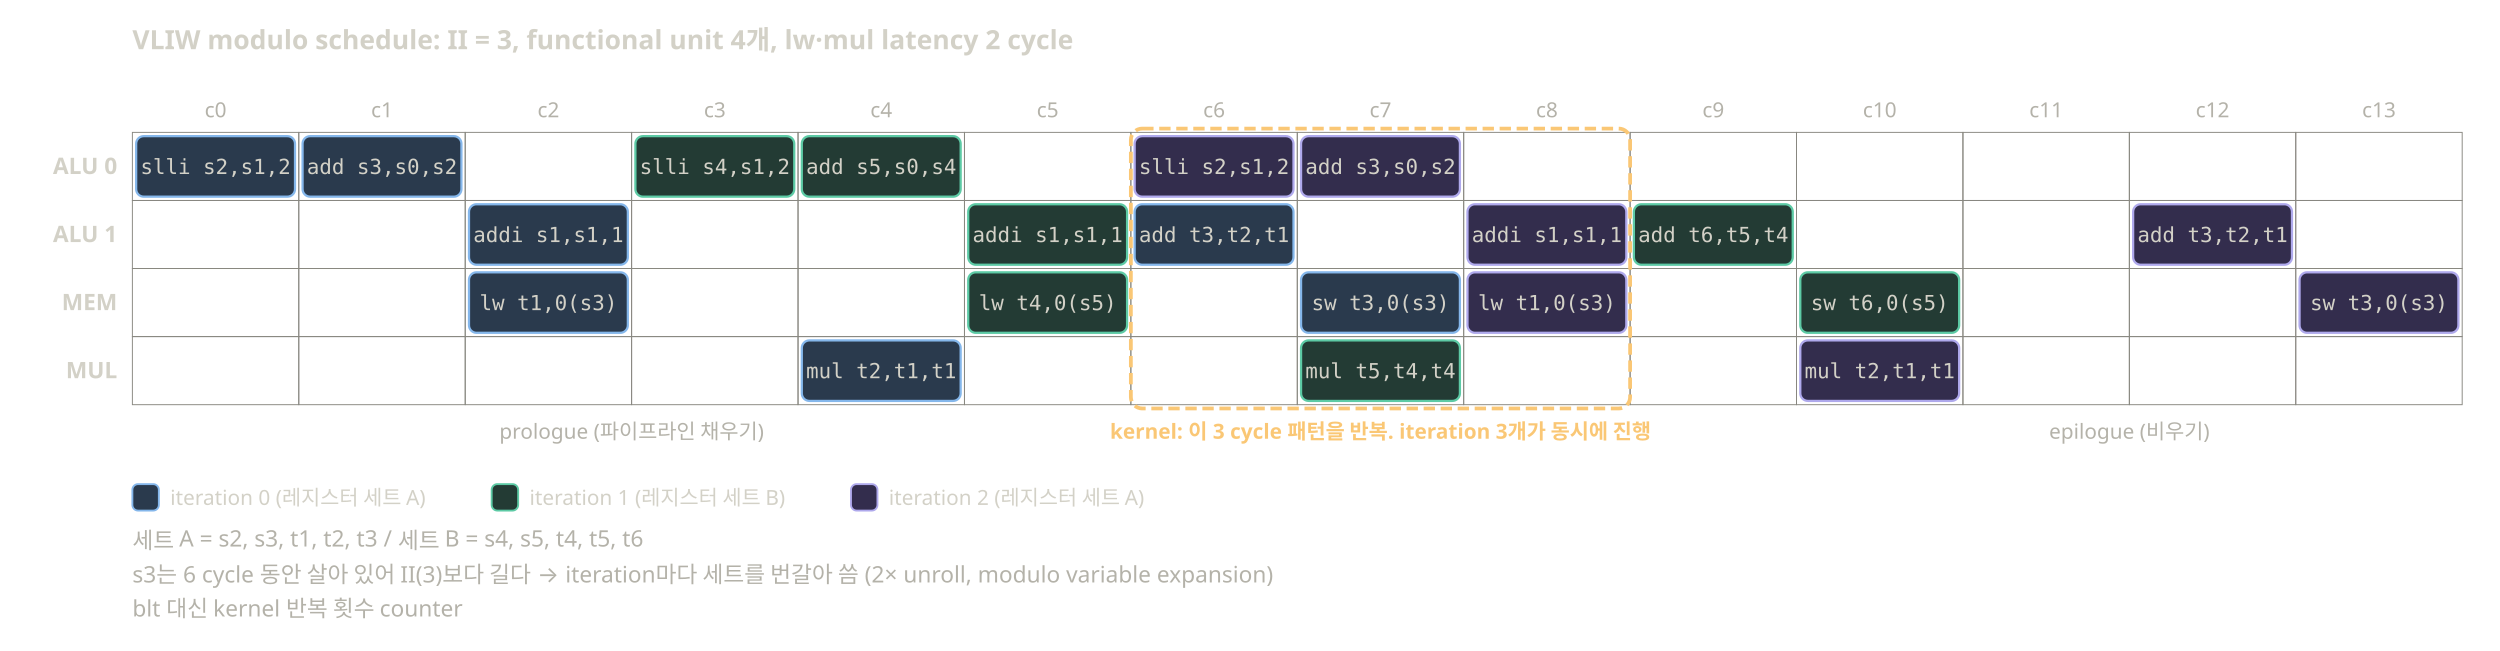
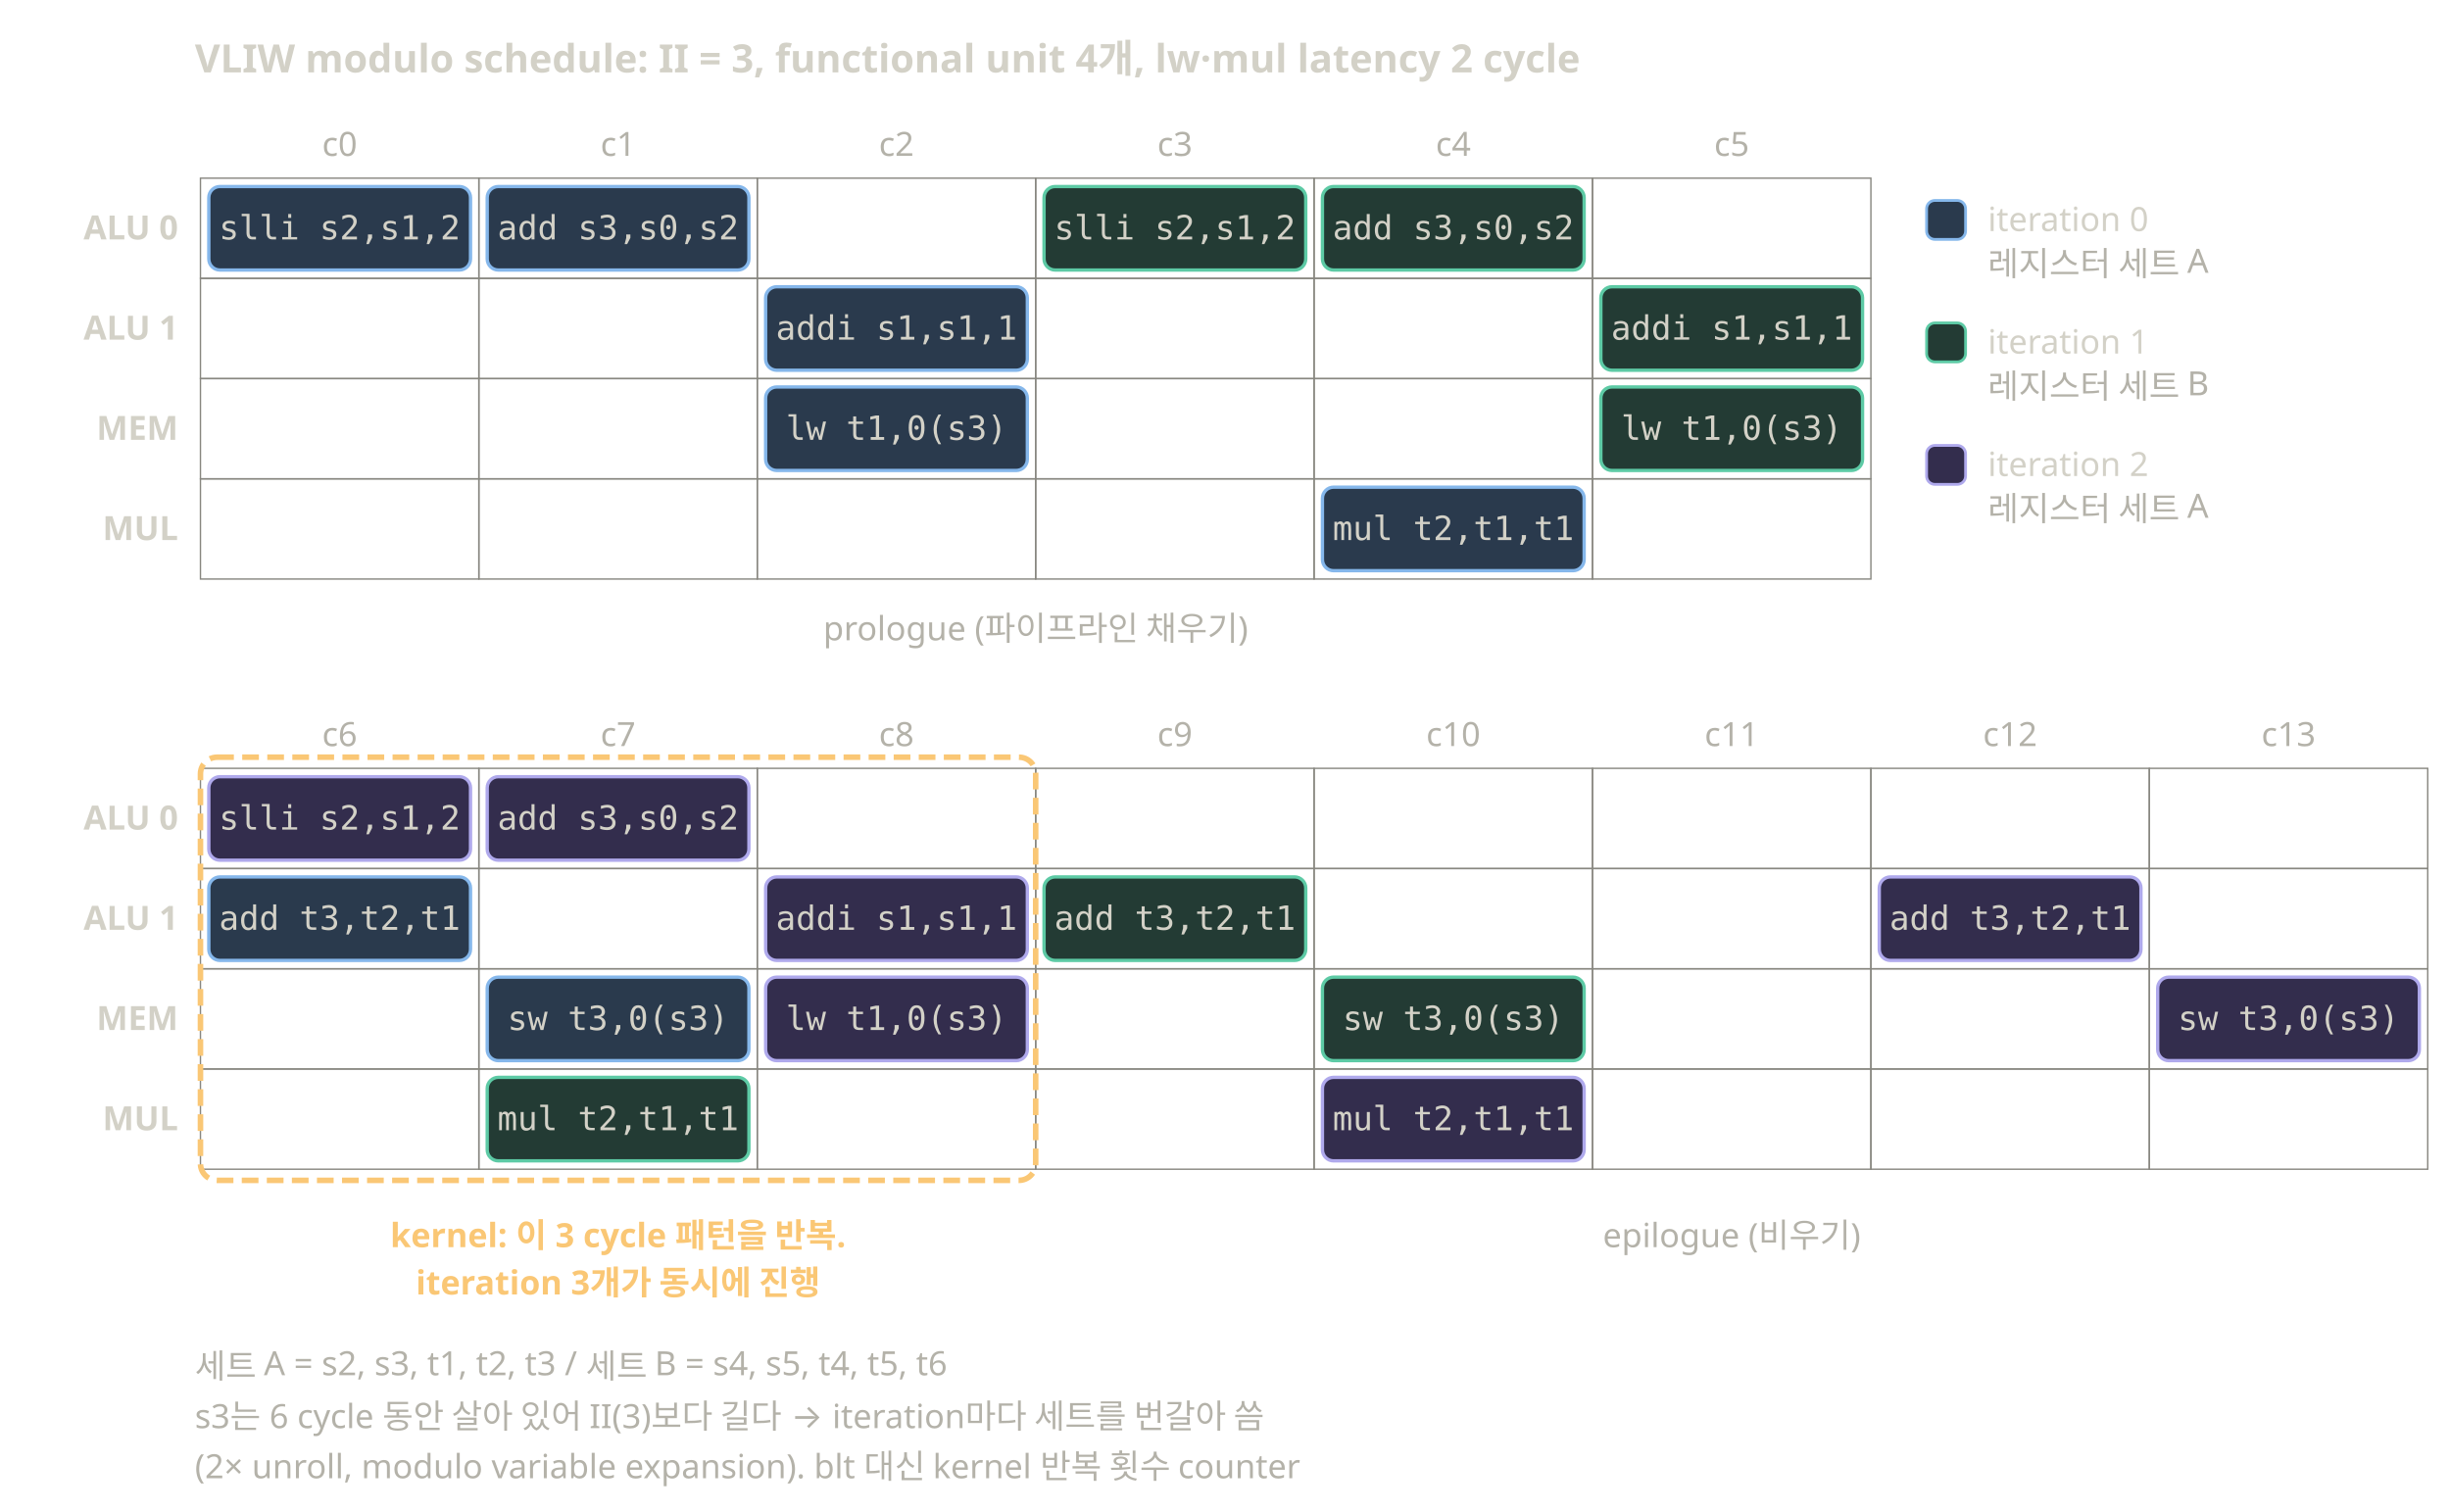
- <svg xmlns="http://www.w3.org/2000/svg" viewBox="0 0 1322 344" font-family="'Pretendard', 'Apple SD Gothic Neo', 'Noto Sans KR', 'Segoe UI', system-ui, -apple-system, sans-serif" font-size="12">
-   <text x="70" y="26" font-size="14" font-weight="600" fill="#D3D1C7">VLIW modulo schedule: II = 3, functional unit 4개, lw·mul latency 2 cycle</text>
-   <text x="114.0" y="62" text-anchor="middle" fill="#B4B2A9" font-size="11">c0</text>
-   <text x="202.0" y="62" text-anchor="middle" fill="#B4B2A9" font-size="11">c1</text>
-   <text x="290.0" y="62" text-anchor="middle" fill="#B4B2A9" font-size="11">c2</text>
-   <text x="378.0" y="62" text-anchor="middle" fill="#B4B2A9" font-size="11">c3</text>
-   <text x="466.0" y="62" text-anchor="middle" fill="#B4B2A9" font-size="11">c4</text>
-   <text x="554.0" y="62" text-anchor="middle" fill="#B4B2A9" font-size="11">c5</text>
-   <text x="642.0" y="62" text-anchor="middle" fill="#B4B2A9" font-size="11">c6</text>
-   <text x="730.0" y="62" text-anchor="middle" fill="#B4B2A9" font-size="11">c7</text>
-   <text x="818.0" y="62" text-anchor="middle" fill="#B4B2A9" font-size="11">c8</text>
-   <text x="906.0" y="62" text-anchor="middle" fill="#B4B2A9" font-size="11">c9</text>
-   <text x="994.0" y="62" text-anchor="middle" fill="#B4B2A9" font-size="11">c10</text>
-   <text x="1082.0" y="62" text-anchor="middle" fill="#B4B2A9" font-size="11">c11</text>
-   <text x="1170.0" y="62" text-anchor="middle" fill="#B4B2A9" font-size="11">c12</text>
-   <text x="1258.0" y="62" text-anchor="middle" fill="#B4B2A9" font-size="11">c13</text>
-   <text x="62" y="92.0" text-anchor="end" fill="#D3D1C7" font-weight="600">ALU 0</text>
-   <rect x="70" y="70" width="88" height="36" fill="none" stroke="#888780" stroke-width="0.5" />
-   <rect x="158" y="70" width="88" height="36" fill="none" stroke="#888780" stroke-width="0.5" />
-   <rect x="246" y="70" width="88" height="36" fill="none" stroke="#888780" stroke-width="0.5" />
-   <rect x="334" y="70" width="88" height="36" fill="none" stroke="#888780" stroke-width="0.5" />
-   <rect x="422" y="70" width="88" height="36" fill="none" stroke="#888780" stroke-width="0.5" />
-   <rect x="510" y="70" width="88" height="36" fill="none" stroke="#888780" stroke-width="0.5" />
-   <rect x="598" y="70" width="88" height="36" fill="none" stroke="#888780" stroke-width="0.5" />
-   <rect x="686" y="70" width="88" height="36" fill="none" stroke="#888780" stroke-width="0.5" />
-   <rect x="774" y="70" width="88" height="36" fill="none" stroke="#888780" stroke-width="0.5" />
-   <rect x="862" y="70" width="88" height="36" fill="none" stroke="#888780" stroke-width="0.5" />
-   <rect x="950" y="70" width="88" height="36" fill="none" stroke="#888780" stroke-width="0.5" />
-   <rect x="1038" y="70" width="88" height="36" fill="none" stroke="#888780" stroke-width="0.5" />
-   <rect x="1126" y="70" width="88" height="36" fill="none" stroke="#888780" stroke-width="0.5" />
-   <rect x="1214" y="70" width="88" height="36" fill="none" stroke="#888780" stroke-width="0.5" />
-   <text x="62" y="128.0" text-anchor="end" fill="#D3D1C7" font-weight="600">ALU 1</text>
-   <rect x="70" y="106" width="88" height="36" fill="none" stroke="#888780" stroke-width="0.5" />
-   <rect x="158" y="106" width="88" height="36" fill="none" stroke="#888780" stroke-width="0.5" />
-   <rect x="246" y="106" width="88" height="36" fill="none" stroke="#888780" stroke-width="0.5" />
-   <rect x="334" y="106" width="88" height="36" fill="none" stroke="#888780" stroke-width="0.5" />
-   <rect x="422" y="106" width="88" height="36" fill="none" stroke="#888780" stroke-width="0.5" />
-   <rect x="510" y="106" width="88" height="36" fill="none" stroke="#888780" stroke-width="0.5" />
-   <rect x="598" y="106" width="88" height="36" fill="none" stroke="#888780" stroke-width="0.5" />
-   <rect x="686" y="106" width="88" height="36" fill="none" stroke="#888780" stroke-width="0.5" />
-   <rect x="774" y="106" width="88" height="36" fill="none" stroke="#888780" stroke-width="0.5" />
-   <rect x="862" y="106" width="88" height="36" fill="none" stroke="#888780" stroke-width="0.5" />
-   <rect x="950" y="106" width="88" height="36" fill="none" stroke="#888780" stroke-width="0.5" />
-   <rect x="1038" y="106" width="88" height="36" fill="none" stroke="#888780" stroke-width="0.5" />
-   <rect x="1126" y="106" width="88" height="36" fill="none" stroke="#888780" stroke-width="0.5" />
-   <rect x="1214" y="106" width="88" height="36" fill="none" stroke="#888780" stroke-width="0.5" />
-   <text x="62" y="164.0" text-anchor="end" fill="#D3D1C7" font-weight="600">MEM</text>
-   <rect x="70" y="142" width="88" height="36" fill="none" stroke="#888780" stroke-width="0.5" />
-   <rect x="158" y="142" width="88" height="36" fill="none" stroke="#888780" stroke-width="0.5" />
-   <rect x="246" y="142" width="88" height="36" fill="none" stroke="#888780" stroke-width="0.5" />
-   <rect x="334" y="142" width="88" height="36" fill="none" stroke="#888780" stroke-width="0.5" />
-   <rect x="422" y="142" width="88" height="36" fill="none" stroke="#888780" stroke-width="0.5" />
-   <rect x="510" y="142" width="88" height="36" fill="none" stroke="#888780" stroke-width="0.5" />
-   <rect x="598" y="142" width="88" height="36" fill="none" stroke="#888780" stroke-width="0.5" />
-   <rect x="686" y="142" width="88" height="36" fill="none" stroke="#888780" stroke-width="0.5" />
-   <rect x="774" y="142" width="88" height="36" fill="none" stroke="#888780" stroke-width="0.5" />
-   <rect x="862" y="142" width="88" height="36" fill="none" stroke="#888780" stroke-width="0.5" />
-   <rect x="950" y="142" width="88" height="36" fill="none" stroke="#888780" stroke-width="0.5" />
-   <rect x="1038" y="142" width="88" height="36" fill="none" stroke="#888780" stroke-width="0.5" />
-   <rect x="1126" y="142" width="88" height="36" fill="none" stroke="#888780" stroke-width="0.5" />
-   <rect x="1214" y="142" width="88" height="36" fill="none" stroke="#888780" stroke-width="0.5" />
-   <text x="62" y="200.0" text-anchor="end" fill="#D3D1C7" font-weight="600">MUL</text>
-   <rect x="70" y="178" width="88" height="36" fill="none" stroke="#888780" stroke-width="0.5" />
-   <rect x="158" y="178" width="88" height="36" fill="none" stroke="#888780" stroke-width="0.5" />
-   <rect x="246" y="178" width="88" height="36" fill="none" stroke="#888780" stroke-width="0.5" />
-   <rect x="334" y="178" width="88" height="36" fill="none" stroke="#888780" stroke-width="0.5" />
-   <rect x="422" y="178" width="88" height="36" fill="none" stroke="#888780" stroke-width="0.5" />
-   <rect x="510" y="178" width="88" height="36" fill="none" stroke="#888780" stroke-width="0.5" />
-   <rect x="598" y="178" width="88" height="36" fill="none" stroke="#888780" stroke-width="0.5" />
-   <rect x="686" y="178" width="88" height="36" fill="none" stroke="#888780" stroke-width="0.5" />
-   <rect x="774" y="178" width="88" height="36" fill="none" stroke="#888780" stroke-width="0.5" />
-   <rect x="862" y="178" width="88" height="36" fill="none" stroke="#888780" stroke-width="0.5" />
-   <rect x="950" y="178" width="88" height="36" fill="none" stroke="#888780" stroke-width="0.5" />
-   <rect x="1038" y="178" width="88" height="36" fill="none" stroke="#888780" stroke-width="0.5" />
-   <rect x="1126" y="178" width="88" height="36" fill="none" stroke="#888780" stroke-width="0.5" />
-   <rect x="1214" y="178" width="88" height="36" fill="none" stroke="#888780" stroke-width="0.5" />
-   <rect x="72" y="72" width="84" height="32" rx="4" fill="#2A3A4D" stroke="#85B7EB" stroke-width="1.2" />
-   <text x="114.0" y="92.0" text-anchor="middle" font-family="ui-monospace, SFMono-Regular, Menlo, Consolas, monospace" font-size="11" fill="#D3D1C7">slli s2,s1,2</text>
-   <rect x="160" y="72" width="84" height="32" rx="4" fill="#2A3A4D" stroke="#85B7EB" stroke-width="1.2" />
-   <text x="202.0" y="92.0" text-anchor="middle" font-family="ui-monospace, SFMono-Regular, Menlo, Consolas, monospace" font-size="11" fill="#D3D1C7">add s3,s0,s2</text>
-   <rect x="248" y="144" width="84" height="32" rx="4" fill="#2A3A4D" stroke="#85B7EB" stroke-width="1.2" />
-   <text x="290.0" y="164.0" text-anchor="middle" font-family="ui-monospace, SFMono-Regular, Menlo, Consolas, monospace" font-size="11" fill="#D3D1C7">lw t1,0(s3)</text>
-   <rect x="248" y="108" width="84" height="32" rx="4" fill="#2A3A4D" stroke="#85B7EB" stroke-width="1.2" />
-   <text x="290.0" y="128.0" text-anchor="middle" font-family="ui-monospace, SFMono-Regular, Menlo, Consolas, monospace" font-size="11" fill="#D3D1C7">addi s1,s1,1</text>
-   <rect x="424" y="180" width="84" height="32" rx="4" fill="#2A3A4D" stroke="#85B7EB" stroke-width="1.2" />
-   <text x="466.0" y="200.0" text-anchor="middle" font-family="ui-monospace, SFMono-Regular, Menlo, Consolas, monospace" font-size="11" fill="#D3D1C7">mul t2,t1,t1</text>
-   <rect x="600" y="108" width="84" height="32" rx="4" fill="#2A3A4D" stroke="#85B7EB" stroke-width="1.2" />
-   <text x="642.0" y="128.0" text-anchor="middle" font-family="ui-monospace, SFMono-Regular, Menlo, Consolas, monospace" font-size="11" fill="#D3D1C7">add t3,t2,t1</text>
-   <rect x="688" y="144" width="84" height="32" rx="4" fill="#2A3A4D" stroke="#85B7EB" stroke-width="1.2" />
-   <text x="730.0" y="164.0" text-anchor="middle" font-family="ui-monospace, SFMono-Regular, Menlo, Consolas, monospace" font-size="11" fill="#D3D1C7">sw t3,0(s3)</text>
-   <rect x="336" y="72" width="84" height="32" rx="4" fill="#233B34" stroke="#5DCAA5" stroke-width="1.2" />
-   <text x="378.0" y="92.0" text-anchor="middle" font-family="ui-monospace, SFMono-Regular, Menlo, Consolas, monospace" font-size="11" fill="#D3D1C7">slli s4,s1,2</text>
-   <rect x="424" y="72" width="84" height="32" rx="4" fill="#233B34" stroke="#5DCAA5" stroke-width="1.2" />
-   <text x="466.0" y="92.0" text-anchor="middle" font-family="ui-monospace, SFMono-Regular, Menlo, Consolas, monospace" font-size="11" fill="#D3D1C7">add s5,s0,s4</text>
-   <rect x="512" y="144" width="84" height="32" rx="4" fill="#233B34" stroke="#5DCAA5" stroke-width="1.2" />
-   <text x="554.0" y="164.0" text-anchor="middle" font-family="ui-monospace, SFMono-Regular, Menlo, Consolas, monospace" font-size="11" fill="#D3D1C7">lw t4,0(s5)</text>
-   <rect x="512" y="108" width="84" height="32" rx="4" fill="#233B34" stroke="#5DCAA5" stroke-width="1.2" />
-   <text x="554.0" y="128.0" text-anchor="middle" font-family="ui-monospace, SFMono-Regular, Menlo, Consolas, monospace" font-size="11" fill="#D3D1C7">addi s1,s1,1</text>
-   <rect x="688" y="180" width="84" height="32" rx="4" fill="#233B34" stroke="#5DCAA5" stroke-width="1.2" />
-   <text x="730.0" y="200.0" text-anchor="middle" font-family="ui-monospace, SFMono-Regular, Menlo, Consolas, monospace" font-size="11" fill="#D3D1C7">mul t5,t4,t4</text>
-   <rect x="864" y="108" width="84" height="32" rx="4" fill="#233B34" stroke="#5DCAA5" stroke-width="1.2" />
-   <text x="906.0" y="128.0" text-anchor="middle" font-family="ui-monospace, SFMono-Regular, Menlo, Consolas, monospace" font-size="11" fill="#D3D1C7">add t6,t5,t4</text>
-   <rect x="952" y="144" width="84" height="32" rx="4" fill="#233B34" stroke="#5DCAA5" stroke-width="1.2" />
-   <text x="994.0" y="164.0" text-anchor="middle" font-family="ui-monospace, SFMono-Regular, Menlo, Consolas, monospace" font-size="11" fill="#D3D1C7">sw t6,0(s5)</text>
-   <rect x="600" y="72" width="84" height="32" rx="4" fill="#332D4D" stroke="#AFA9EC" stroke-width="1.2" />
-   <text x="642.0" y="92.0" text-anchor="middle" font-family="ui-monospace, SFMono-Regular, Menlo, Consolas, monospace" font-size="11" fill="#D3D1C7">slli s2,s1,2</text>
-   <rect x="688" y="72" width="84" height="32" rx="4" fill="#332D4D" stroke="#AFA9EC" stroke-width="1.2" />
-   <text x="730.0" y="92.0" text-anchor="middle" font-family="ui-monospace, SFMono-Regular, Menlo, Consolas, monospace" font-size="11" fill="#D3D1C7">add s3,s0,s2</text>
-   <rect x="776" y="144" width="84" height="32" rx="4" fill="#332D4D" stroke="#AFA9EC" stroke-width="1.2" />
-   <text x="818.0" y="164.0" text-anchor="middle" font-family="ui-monospace, SFMono-Regular, Menlo, Consolas, monospace" font-size="11" fill="#D3D1C7">lw t1,0(s3)</text>
-   <rect x="776" y="108" width="84" height="32" rx="4" fill="#332D4D" stroke="#AFA9EC" stroke-width="1.2" />
-   <text x="818.0" y="128.0" text-anchor="middle" font-family="ui-monospace, SFMono-Regular, Menlo, Consolas, monospace" font-size="11" fill="#D3D1C7">addi s1,s1,1</text>
-   <rect x="952" y="180" width="84" height="32" rx="4" fill="#332D4D" stroke="#AFA9EC" stroke-width="1.2" />
-   <text x="994.0" y="200.0" text-anchor="middle" font-family="ui-monospace, SFMono-Regular, Menlo, Consolas, monospace" font-size="11" fill="#D3D1C7">mul t2,t1,t1</text>
-   <rect x="1128" y="108" width="84" height="32" rx="4" fill="#332D4D" stroke="#AFA9EC" stroke-width="1.2" />
-   <text x="1170.0" y="128.0" text-anchor="middle" font-family="ui-monospace, SFMono-Regular, Menlo, Consolas, monospace" font-size="11" fill="#D3D1C7">add t3,t2,t1</text>
-   <rect x="1216" y="144" width="84" height="32" rx="4" fill="#332D4D" stroke="#AFA9EC" stroke-width="1.2" />
-   <text x="1258.0" y="164.0" text-anchor="middle" font-family="ui-monospace, SFMono-Regular, Menlo, Consolas, monospace" font-size="11" fill="#D3D1C7">sw t3,0(s3)</text>
-   <rect x="598" y="68" width="264" height="148" rx="6" fill="none" stroke="#FAC775" stroke-width="2" stroke-dasharray="6 3" />
-   <text x="730.0" y="232" text-anchor="middle" fill="#FAC775" font-size="11" font-weight="600">kernel: 이 3 cycle 패턴을 반복. iteration 3개가 동시에 진행</text>
-   <text x="334" y="232" text-anchor="middle" fill="#B4B2A9" font-size="11">prologue (파이프라인 채우기)</text>
-   <text x="1126" y="232" text-anchor="middle" fill="#B4B2A9" font-size="11">epilogue (비우기)</text>
-   <rect x="70" y="256" width="14" height="14" rx="3" fill="#2A3A4D" stroke="#85B7EB" />
-   <text x="90" y="267" fill="#D3D1C7" font-size="11">iteration 0 (레지스터 세트 A)</text>
-   <rect x="260" y="256" width="14" height="14" rx="3" fill="#233B34" stroke="#5DCAA5" />
-   <text x="280" y="267" fill="#D3D1C7" font-size="11">iteration 1 (레지스터 세트 B)</text>
-   <rect x="450" y="256" width="14" height="14" rx="3" fill="#332D4D" stroke="#AFA9EC" />
-   <text x="470" y="267" fill="#D3D1C7" font-size="11">iteration 2 (레지스터 세트 A)</text>
-   <text x="70" y="290" fill="#B4B2A9" font-size="12">세트 A = s2, s3, t1, t2, t3 / 세트 B = s4, s5, t4, t5, t6</text>
-   <text x="70" y="308" fill="#B4B2A9" font-size="12">s3는 6 cycle 동안 살아 있어 II(3)보다 길다 → iteration마다 세트를 번갈아 씀 (2× unroll, modulo variable expansion)</text>
-   <text x="70" y="326" fill="#B4B2A9" font-size="12">blt 대신 kernel 반복 횟수 counter</text>
+ <svg xmlns="http://www.w3.org/2000/svg" width="880" height="543" viewBox="0 0 880 543" font-family="'Pretendard', 'Apple SD Gothic Neo', 'Noto Sans KR', 'Segoe UI', system-ui, -apple-system, sans-serif">
+   <text x="70" y="26" font-size="14" fill="#D3D1C7" text-anchor="start" font-weight="600">VLIW modulo schedule: II = 3, functional unit 4개, lw·mul latency 2 cycle</text>
+   <text x="122.0" y="56" font-size="12" fill="#B4B2A9" text-anchor="middle">c0</text>
+   <text x="222.0" y="56" font-size="12" fill="#B4B2A9" text-anchor="middle">c1</text>
+   <text x="322.0" y="56" font-size="12" fill="#B4B2A9" text-anchor="middle">c2</text>
+   <text x="422.0" y="56" font-size="12" fill="#B4B2A9" text-anchor="middle">c3</text>
+   <text x="522.0" y="56" font-size="12" fill="#B4B2A9" text-anchor="middle">c4</text>
+   <text x="622.0" y="56" font-size="12" fill="#B4B2A9" text-anchor="middle">c5</text>
+   <text x="64" y="86.0" font-size="12" fill="#D3D1C7" text-anchor="end" font-weight="600">ALU 0</text>
+   <rect x="72" y="64" width="100" height="36" fill="none" stroke="#888780" stroke-width="0.5" />
+   <rect x="172" y="64" width="100" height="36" fill="none" stroke="#888780" stroke-width="0.5" />
+   <rect x="272" y="64" width="100" height="36" fill="none" stroke="#888780" stroke-width="0.5" />
+   <rect x="372" y="64" width="100" height="36" fill="none" stroke="#888780" stroke-width="0.5" />
+   <rect x="472" y="64" width="100" height="36" fill="none" stroke="#888780" stroke-width="0.5" />
+   <rect x="572" y="64" width="100" height="36" fill="none" stroke="#888780" stroke-width="0.5" />
+   <text x="64" y="122.0" font-size="12" fill="#D3D1C7" text-anchor="end" font-weight="600">ALU 1</text>
+   <rect x="72" y="100" width="100" height="36" fill="none" stroke="#888780" stroke-width="0.5" />
+   <rect x="172" y="100" width="100" height="36" fill="none" stroke="#888780" stroke-width="0.5" />
+   <rect x="272" y="100" width="100" height="36" fill="none" stroke="#888780" stroke-width="0.5" />
+   <rect x="372" y="100" width="100" height="36" fill="none" stroke="#888780" stroke-width="0.5" />
+   <rect x="472" y="100" width="100" height="36" fill="none" stroke="#888780" stroke-width="0.5" />
+   <rect x="572" y="100" width="100" height="36" fill="none" stroke="#888780" stroke-width="0.5" />
+   <text x="64" y="158.0" font-size="12" fill="#D3D1C7" text-anchor="end" font-weight="600">MEM</text>
+   <rect x="72" y="136" width="100" height="36" fill="none" stroke="#888780" stroke-width="0.5" />
+   <rect x="172" y="136" width="100" height="36" fill="none" stroke="#888780" stroke-width="0.5" />
+   <rect x="272" y="136" width="100" height="36" fill="none" stroke="#888780" stroke-width="0.5" />
+   <rect x="372" y="136" width="100" height="36" fill="none" stroke="#888780" stroke-width="0.5" />
+   <rect x="472" y="136" width="100" height="36" fill="none" stroke="#888780" stroke-width="0.5" />
+   <rect x="572" y="136" width="100" height="36" fill="none" stroke="#888780" stroke-width="0.5" />
+   <text x="64" y="194.0" font-size="12" fill="#D3D1C7" text-anchor="end" font-weight="600">MUL</text>
+   <rect x="72" y="172" width="100" height="36" fill="none" stroke="#888780" stroke-width="0.5" />
+   <rect x="172" y="172" width="100" height="36" fill="none" stroke="#888780" stroke-width="0.5" />
+   <rect x="272" y="172" width="100" height="36" fill="none" stroke="#888780" stroke-width="0.5" />
+   <rect x="372" y="172" width="100" height="36" fill="none" stroke="#888780" stroke-width="0.5" />
+   <rect x="472" y="172" width="100" height="36" fill="none" stroke="#888780" stroke-width="0.5" />
+   <rect x="572" y="172" width="100" height="36" fill="none" stroke="#888780" stroke-width="0.5" />
+   <rect x="75" y="67" width="94" height="30" rx="4" fill="#2A3A4D" stroke="#85B7EB" stroke-width="1.2" />
+   <text x="122.0" y="86.0" text-anchor="middle" font-family="ui-monospace, SFMono-Regular, Menlo, Consolas, monospace" font-size="12" fill="#D3D1C7">slli s2,s1,2</text>
+   <rect x="175" y="67" width="94" height="30" rx="4" fill="#2A3A4D" stroke="#85B7EB" stroke-width="1.2" />
+   <text x="222.0" y="86.0" text-anchor="middle" font-family="ui-monospace, SFMono-Regular, Menlo, Consolas, monospace" font-size="12" fill="#D3D1C7">add s3,s0,s2</text>
+   <rect x="275" y="139" width="94" height="30" rx="4" fill="#2A3A4D" stroke="#85B7EB" stroke-width="1.2" />
+   <text x="322.0" y="158.0" text-anchor="middle" font-family="ui-monospace, SFMono-Regular, Menlo, Consolas, monospace" font-size="12" fill="#D3D1C7">lw t1,0(s3)</text>
+   <rect x="275" y="103" width="94" height="30" rx="4" fill="#2A3A4D" stroke="#85B7EB" stroke-width="1.2" />
+   <text x="322.0" y="122.0" text-anchor="middle" font-family="ui-monospace, SFMono-Regular, Menlo, Consolas, monospace" font-size="12" fill="#D3D1C7">addi s1,s1,1</text>
+   <rect x="475" y="175" width="94" height="30" rx="4" fill="#2A3A4D" stroke="#85B7EB" stroke-width="1.2" />
+   <text x="522.0" y="194.0" text-anchor="middle" font-family="ui-monospace, SFMono-Regular, Menlo, Consolas, monospace" font-size="12" fill="#D3D1C7">mul t2,t1,t1</text>
+   <rect x="375" y="67" width="94" height="30" rx="4" fill="#233B34" stroke="#5DCAA5" stroke-width="1.2" />
+   <text x="422.0" y="86.0" text-anchor="middle" font-family="ui-monospace, SFMono-Regular, Menlo, Consolas, monospace" font-size="12" fill="#D3D1C7">slli s2,s1,2</text>
+   <rect x="475" y="67" width="94" height="30" rx="4" fill="#233B34" stroke="#5DCAA5" stroke-width="1.2" />
+   <text x="522.0" y="86.0" text-anchor="middle" font-family="ui-monospace, SFMono-Regular, Menlo, Consolas, monospace" font-size="12" fill="#D3D1C7">add s3,s0,s2</text>
+   <rect x="575" y="139" width="94" height="30" rx="4" fill="#233B34" stroke="#5DCAA5" stroke-width="1.2" />
+   <text x="622.0" y="158.0" text-anchor="middle" font-family="ui-monospace, SFMono-Regular, Menlo, Consolas, monospace" font-size="12" fill="#D3D1C7">lw t1,0(s3)</text>
+   <rect x="575" y="103" width="94" height="30" rx="4" fill="#233B34" stroke="#5DCAA5" stroke-width="1.2" />
+   <text x="622.0" y="122.0" text-anchor="middle" font-family="ui-monospace, SFMono-Regular, Menlo, Consolas, monospace" font-size="12" fill="#D3D1C7">addi s1,s1,1</text>
+   <rect x="692" y="72" width="14" height="14" rx="3" fill="#2A3A4D" stroke="#85B7EB" />
+   <text x="714" y="83" font-size="12" fill="#D3D1C7" text-anchor="start">iteration 0</text>
+   <text x="714" y="99" font-size="12" fill="#B4B2A9" text-anchor="start">레지스터 세트 A</text>
+   <rect x="692" y="116" width="14" height="14" rx="3" fill="#233B34" stroke="#5DCAA5" />
+   <text x="714" y="127" font-size="12" fill="#D3D1C7" text-anchor="start">iteration 1</text>
+   <text x="714" y="143" font-size="12" fill="#B4B2A9" text-anchor="start">레지스터 세트 B</text>
+   <rect x="692" y="160" width="14" height="14" rx="3" fill="#332D4D" stroke="#AFA9EC" />
+   <text x="714" y="171" font-size="12" fill="#D3D1C7" text-anchor="start">iteration 2</text>
+   <text x="714" y="187" font-size="12" fill="#B4B2A9" text-anchor="start">레지스터 세트 A</text>
+   <text x="372" y="230" font-size="12" fill="#B4B2A9" text-anchor="middle">prologue (파이프라인 채우기)</text>
+   <text x="122.0" y="268" font-size="12" fill="#B4B2A9" text-anchor="middle">c6</text>
+   <text x="222.0" y="268" font-size="12" fill="#B4B2A9" text-anchor="middle">c7</text>
+   <text x="322.0" y="268" font-size="12" fill="#B4B2A9" text-anchor="middle">c8</text>
+   <text x="422.0" y="268" font-size="12" fill="#B4B2A9" text-anchor="middle">c9</text>
+   <text x="522.0" y="268" font-size="12" fill="#B4B2A9" text-anchor="middle">c10</text>
+   <text x="622.0" y="268" font-size="12" fill="#B4B2A9" text-anchor="middle">c11</text>
+   <text x="722.0" y="268" font-size="12" fill="#B4B2A9" text-anchor="middle">c12</text>
+   <text x="822.0" y="268" font-size="12" fill="#B4B2A9" text-anchor="middle">c13</text>
+   <text x="64" y="298.0" font-size="12" fill="#D3D1C7" text-anchor="end" font-weight="600">ALU 0</text>
+   <rect x="72" y="276" width="100" height="36" fill="none" stroke="#888780" stroke-width="0.5" />
+   <rect x="172" y="276" width="100" height="36" fill="none" stroke="#888780" stroke-width="0.5" />
+   <rect x="272" y="276" width="100" height="36" fill="none" stroke="#888780" stroke-width="0.5" />
+   <rect x="372" y="276" width="100" height="36" fill="none" stroke="#888780" stroke-width="0.5" />
+   <rect x="472" y="276" width="100" height="36" fill="none" stroke="#888780" stroke-width="0.5" />
+   <rect x="572" y="276" width="100" height="36" fill="none" stroke="#888780" stroke-width="0.5" />
+   <rect x="672" y="276" width="100" height="36" fill="none" stroke="#888780" stroke-width="0.5" />
+   <rect x="772" y="276" width="100" height="36" fill="none" stroke="#888780" stroke-width="0.5" />
+   <text x="64" y="334.0" font-size="12" fill="#D3D1C7" text-anchor="end" font-weight="600">ALU 1</text>
+   <rect x="72" y="312" width="100" height="36" fill="none" stroke="#888780" stroke-width="0.5" />
+   <rect x="172" y="312" width="100" height="36" fill="none" stroke="#888780" stroke-width="0.5" />
+   <rect x="272" y="312" width="100" height="36" fill="none" stroke="#888780" stroke-width="0.5" />
+   <rect x="372" y="312" width="100" height="36" fill="none" stroke="#888780" stroke-width="0.5" />
+   <rect x="472" y="312" width="100" height="36" fill="none" stroke="#888780" stroke-width="0.5" />
+   <rect x="572" y="312" width="100" height="36" fill="none" stroke="#888780" stroke-width="0.5" />
+   <rect x="672" y="312" width="100" height="36" fill="none" stroke="#888780" stroke-width="0.5" />
+   <rect x="772" y="312" width="100" height="36" fill="none" stroke="#888780" stroke-width="0.5" />
+   <text x="64" y="370.0" font-size="12" fill="#D3D1C7" text-anchor="end" font-weight="600">MEM</text>
+   <rect x="72" y="348" width="100" height="36" fill="none" stroke="#888780" stroke-width="0.5" />
+   <rect x="172" y="348" width="100" height="36" fill="none" stroke="#888780" stroke-width="0.5" />
+   <rect x="272" y="348" width="100" height="36" fill="none" stroke="#888780" stroke-width="0.5" />
+   <rect x="372" y="348" width="100" height="36" fill="none" stroke="#888780" stroke-width="0.5" />
+   <rect x="472" y="348" width="100" height="36" fill="none" stroke="#888780" stroke-width="0.5" />
+   <rect x="572" y="348" width="100" height="36" fill="none" stroke="#888780" stroke-width="0.5" />
+   <rect x="672" y="348" width="100" height="36" fill="none" stroke="#888780" stroke-width="0.5" />
+   <rect x="772" y="348" width="100" height="36" fill="none" stroke="#888780" stroke-width="0.5" />
+   <text x="64" y="406.0" font-size="12" fill="#D3D1C7" text-anchor="end" font-weight="600">MUL</text>
+   <rect x="72" y="384" width="100" height="36" fill="none" stroke="#888780" stroke-width="0.5" />
+   <rect x="172" y="384" width="100" height="36" fill="none" stroke="#888780" stroke-width="0.5" />
+   <rect x="272" y="384" width="100" height="36" fill="none" stroke="#888780" stroke-width="0.5" />
+   <rect x="372" y="384" width="100" height="36" fill="none" stroke="#888780" stroke-width="0.5" />
+   <rect x="472" y="384" width="100" height="36" fill="none" stroke="#888780" stroke-width="0.5" />
+   <rect x="572" y="384" width="100" height="36" fill="none" stroke="#888780" stroke-width="0.5" />
+   <rect x="672" y="384" width="100" height="36" fill="none" stroke="#888780" stroke-width="0.5" />
+   <rect x="772" y="384" width="100" height="36" fill="none" stroke="#888780" stroke-width="0.5" />
+   <rect x="75" y="315" width="94" height="30" rx="4" fill="#2A3A4D" stroke="#85B7EB" stroke-width="1.2" />
+   <text x="122.0" y="334.0" text-anchor="middle" font-family="ui-monospace, SFMono-Regular, Menlo, Consolas, monospace" font-size="12" fill="#D3D1C7">add t3,t2,t1</text>
+   <rect x="175" y="351" width="94" height="30" rx="4" fill="#2A3A4D" stroke="#85B7EB" stroke-width="1.2" />
+   <text x="222.0" y="370.0" text-anchor="middle" font-family="ui-monospace, SFMono-Regular, Menlo, Consolas, monospace" font-size="12" fill="#D3D1C7">sw t3,0(s3)</text>
+   <rect x="175" y="387" width="94" height="30" rx="4" fill="#233B34" stroke="#5DCAA5" stroke-width="1.2" />
+   <text x="222.0" y="406.0" text-anchor="middle" font-family="ui-monospace, SFMono-Regular, Menlo, Consolas, monospace" font-size="12" fill="#D3D1C7">mul t2,t1,t1</text>
+   <rect x="375" y="315" width="94" height="30" rx="4" fill="#233B34" stroke="#5DCAA5" stroke-width="1.2" />
+   <text x="422.0" y="334.0" text-anchor="middle" font-family="ui-monospace, SFMono-Regular, Menlo, Consolas, monospace" font-size="12" fill="#D3D1C7">add t3,t2,t1</text>
+   <rect x="475" y="351" width="94" height="30" rx="4" fill="#233B34" stroke="#5DCAA5" stroke-width="1.2" />
+   <text x="522.0" y="370.0" text-anchor="middle" font-family="ui-monospace, SFMono-Regular, Menlo, Consolas, monospace" font-size="12" fill="#D3D1C7">sw t3,0(s3)</text>
+   <rect x="75" y="279" width="94" height="30" rx="4" fill="#332D4D" stroke="#AFA9EC" stroke-width="1.2" />
+   <text x="122.0" y="298.0" text-anchor="middle" font-family="ui-monospace, SFMono-Regular, Menlo, Consolas, monospace" font-size="12" fill="#D3D1C7">slli s2,s1,2</text>
+   <rect x="175" y="279" width="94" height="30" rx="4" fill="#332D4D" stroke="#AFA9EC" stroke-width="1.2" />
+   <text x="222.0" y="298.0" text-anchor="middle" font-family="ui-monospace, SFMono-Regular, Menlo, Consolas, monospace" font-size="12" fill="#D3D1C7">add s3,s0,s2</text>
+   <rect x="275" y="351" width="94" height="30" rx="4" fill="#332D4D" stroke="#AFA9EC" stroke-width="1.2" />
+   <text x="322.0" y="370.0" text-anchor="middle" font-family="ui-monospace, SFMono-Regular, Menlo, Consolas, monospace" font-size="12" fill="#D3D1C7">lw t1,0(s3)</text>
+   <rect x="275" y="315" width="94" height="30" rx="4" fill="#332D4D" stroke="#AFA9EC" stroke-width="1.2" />
+   <text x="322.0" y="334.0" text-anchor="middle" font-family="ui-monospace, SFMono-Regular, Menlo, Consolas, monospace" font-size="12" fill="#D3D1C7">addi s1,s1,1</text>
+   <rect x="475" y="387" width="94" height="30" rx="4" fill="#332D4D" stroke="#AFA9EC" stroke-width="1.2" />
+   <text x="522.0" y="406.0" text-anchor="middle" font-family="ui-monospace, SFMono-Regular, Menlo, Consolas, monospace" font-size="12" fill="#D3D1C7">mul t2,t1,t1</text>
+   <rect x="675" y="315" width="94" height="30" rx="4" fill="#332D4D" stroke="#AFA9EC" stroke-width="1.2" />
+   <text x="722.0" y="334.0" text-anchor="middle" font-family="ui-monospace, SFMono-Regular, Menlo, Consolas, monospace" font-size="12" fill="#D3D1C7">add t3,t2,t1</text>
+   <rect x="775" y="351" width="94" height="30" rx="4" fill="#332D4D" stroke="#AFA9EC" stroke-width="1.2" />
+   <text x="822.0" y="370.0" text-anchor="middle" font-family="ui-monospace, SFMono-Regular, Menlo, Consolas, monospace" font-size="12" fill="#D3D1C7">sw t3,0(s3)</text>
+   <rect x="72" y="272" width="300" height="152" rx="6" fill="none" stroke="#FAC775" stroke-width="2" stroke-dasharray="6 3" />
+   <text x="222.0" y="448" font-size="12" fill="#FAC775" text-anchor="middle" font-weight="600">kernel: 이 3 cycle 패턴을 반복.</text>
+   <text x="222.0" y="465" font-size="12" fill="#FAC775" text-anchor="middle" font-weight="600">iteration 3개가 동시에 진행</text>
+   <text x="622.0" y="448" font-size="12" fill="#B4B2A9" text-anchor="middle">epilogue (비우기)</text>
+   <text x="70" y="495" font-size="12" fill="#B4B2A9" text-anchor="start">세트 A = s2, s3, t1, t2, t3 / 세트 B = s4, s5, t4, t5, t6</text>
+   <text x="70" y="513" font-size="12" fill="#B4B2A9" text-anchor="start">s3는 6 cycle 동안 살아 있어 II(3)보다 길다 → iteration마다 세트를 번갈아 씀</text>
+   <text x="70" y="531" font-size="12" fill="#B4B2A9" text-anchor="start">(2× unroll, modulo variable expansion). blt 대신 kernel 반복 횟수 counter</text>
</svg>
